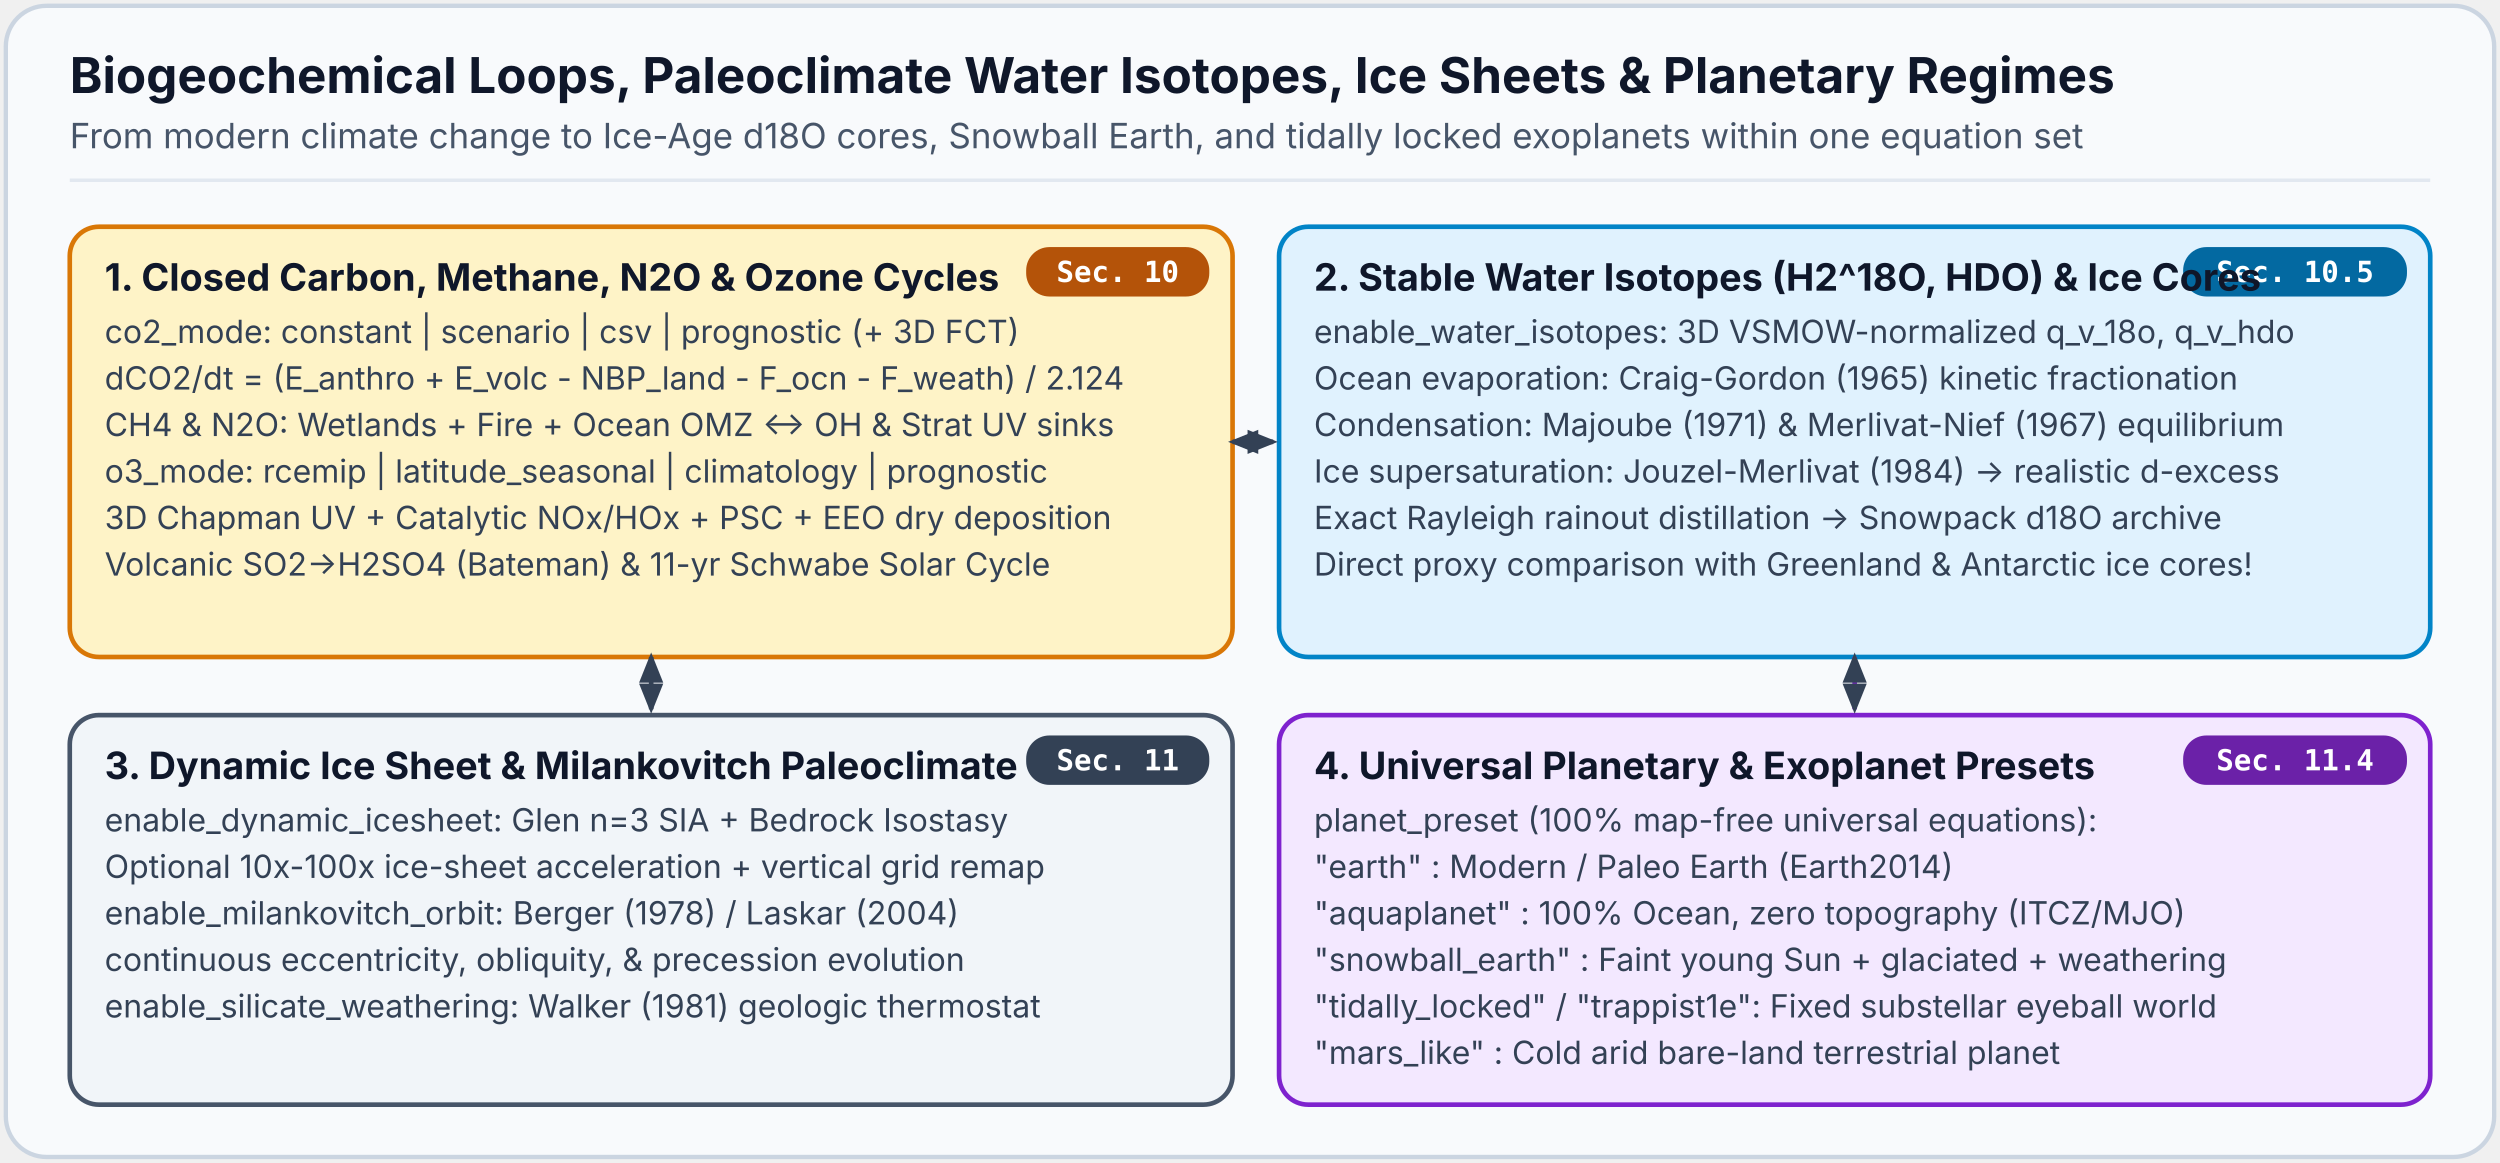
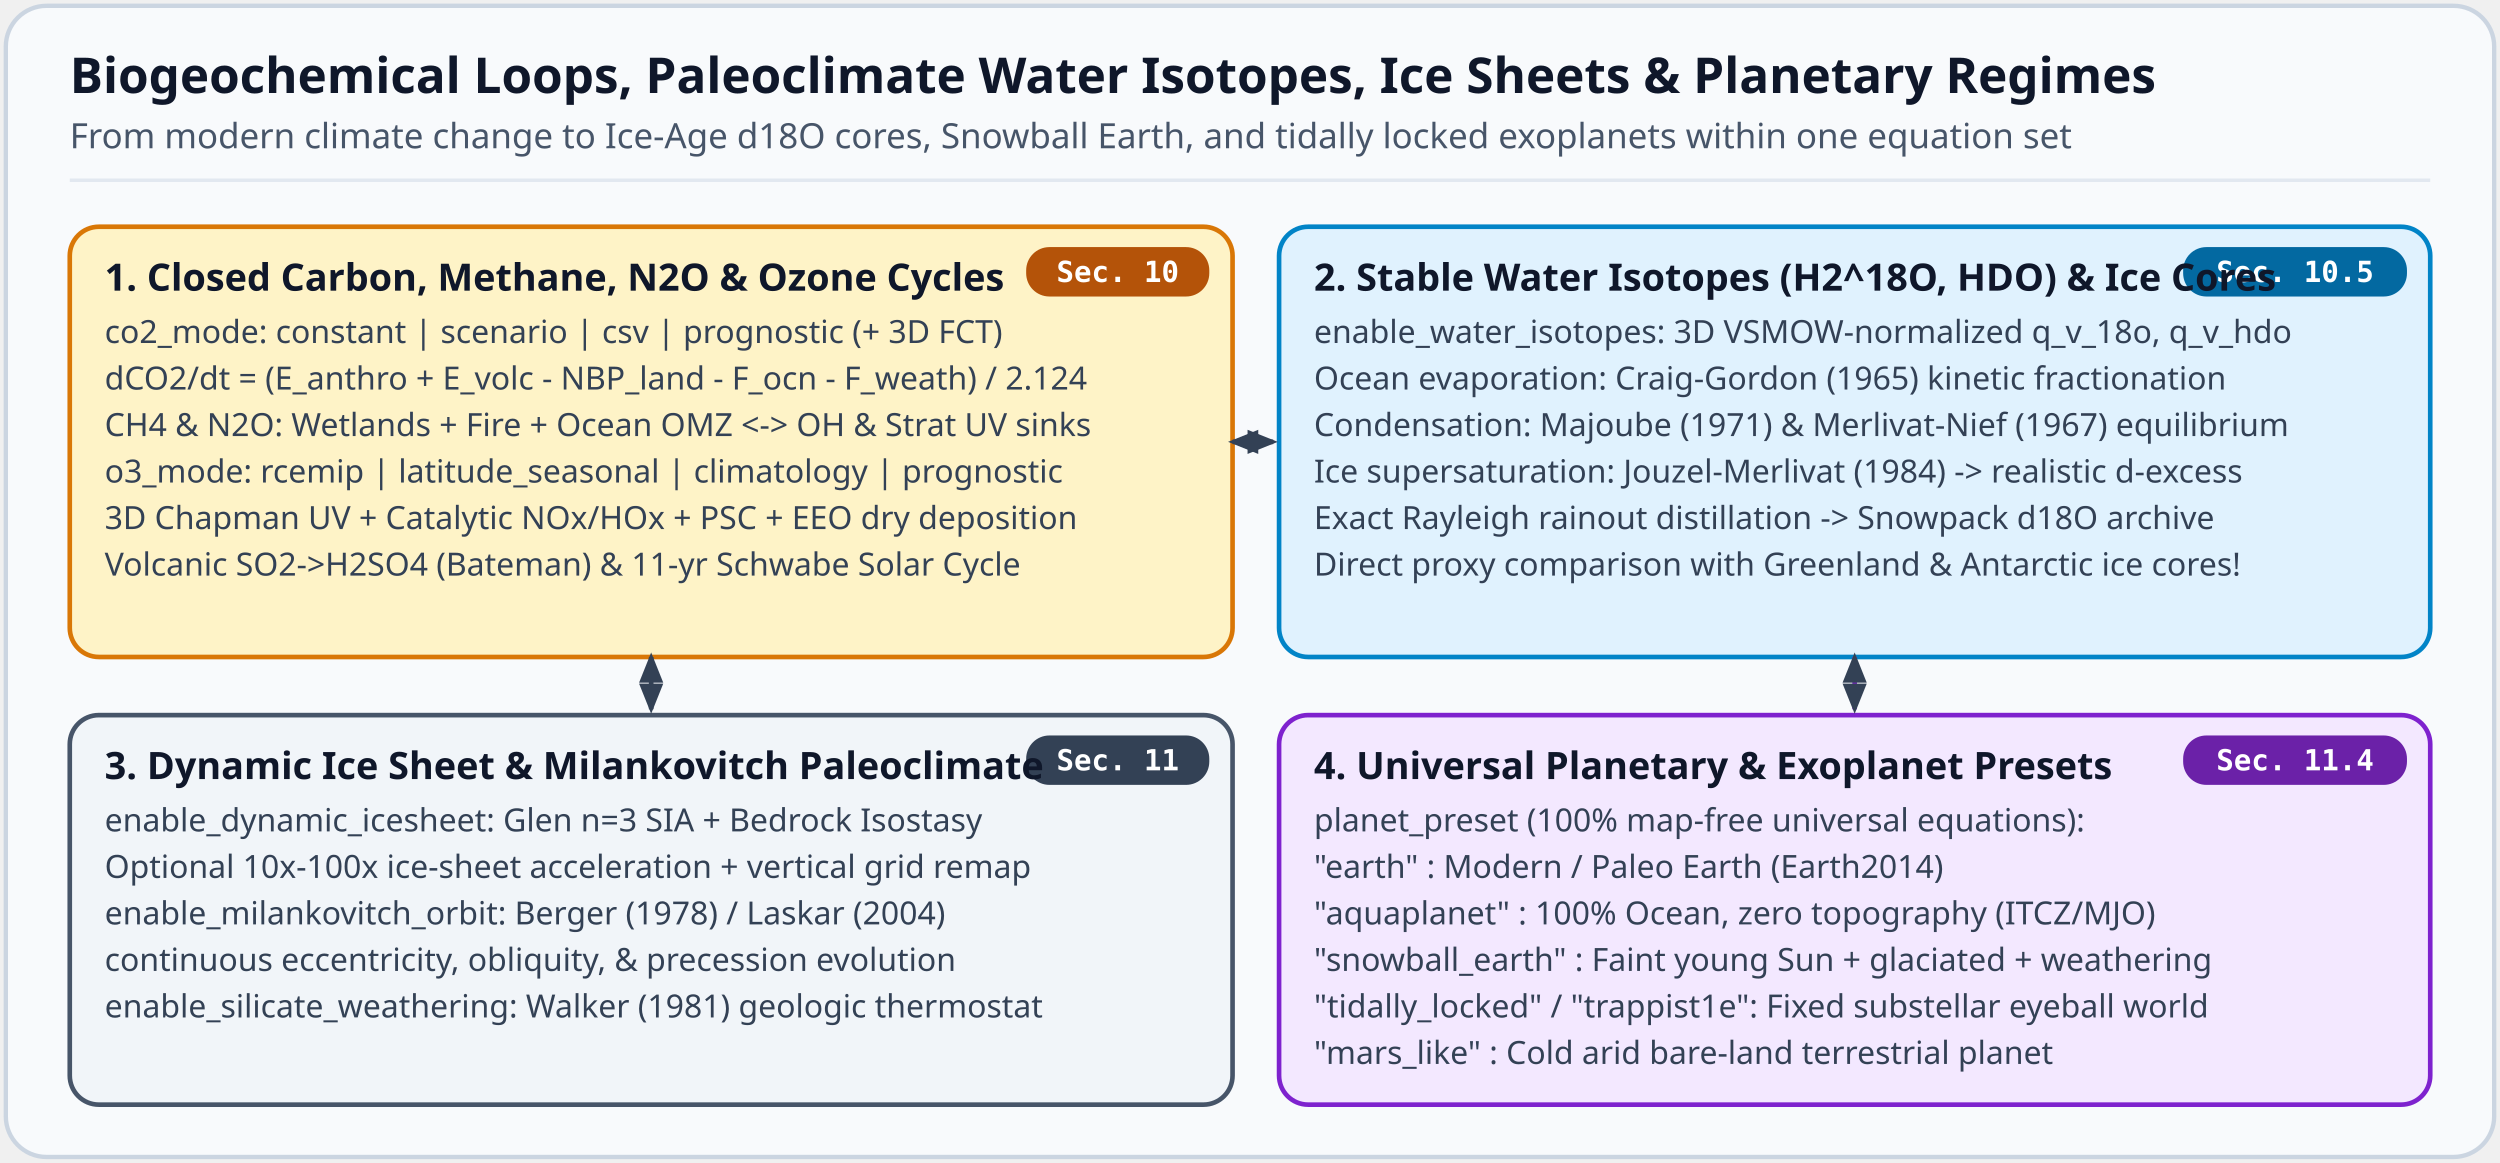
<svg xmlns="http://www.w3.org/2000/svg" viewBox="0 0 860 400" width="860" height="400" role="img" aria-label="Biogeochemical Loops, Paleoclimate Water Isotopes, Ice Sheets &amp; Planetary Regimes">
  <defs>
    <style>
      .bg { fill: #f8fafc; stroke: #cbd5e1; stroke-width: 1.5; rx: 14; }
-       .title { font: 700 17px -apple-system, BlinkMacSystemFont, "Segoe UI", "Hiragino Sans", sans-serif; fill: #0f172a; }
-       .sub { font: 400 12px -apple-system, BlinkMacSystemFont, "Segoe UI", "Hiragino Sans", sans-serif; fill: #475569; }
-       .box-t { font: 700 13px -apple-system, BlinkMacSystemFont, "Segoe UI", "Hiragino Sans", sans-serif; fill: #0f172a; }
-       .box-s { font: 400 11px -apple-system, BlinkMacSystemFont, "Segoe UI", "Hiragino Sans", sans-serif; fill: #334155; }
-       .mono { font: 600 11px ui-monospace, SFMono-Regular, Menlo, monospace; fill: #0f172a; }
-       .lbl { font: 600 11px -apple-system, BlinkMacSystemFont, "Segoe UI", "Hiragino Sans", sans-serif; fill: #1e293b; }
-       .badge { font: 700 10px ui-monospace, SFMono-Regular, Menlo, monospace; fill: #ffffff; }
+       .title { font: 700 17px "Noto Sans", "Noto Sans JP", "Hiragino Sans", sans-serif; fill: #0f172a; }
+       .sub { font: 400 12px "Noto Sans", "Noto Sans JP", "Hiragino Sans", sans-serif; fill: #475569; }
+       .box-t { font: 700 13px "Noto Sans", "Noto Sans JP", "Hiragino Sans", sans-serif; fill: #0f172a; }
+       .box-s { font: 400 11px "Noto Sans", "Noto Sans JP", "Hiragino Sans", sans-serif; fill: #334155; }
+       .mono { font: 600 11px "Source Code Pro", ui-monospace, SFMono-Regular, Menlo, monospace; fill: #0f172a; }
+       .lbl { font: 600 11px "Noto Sans", "Noto Sans JP", "Hiragino Sans", sans-serif; fill: #1e293b; }
+       .badge { font: 700 10px "Source Code Pro", ui-monospace, SFMono-Regular, Menlo, monospace; fill: #ffffff; }
    </style>
    <marker id="arr" viewBox="0 0 10 10" refX="8.5" refY="5" markerWidth="6.5" markerHeight="6.5" orient="auto-start-reverse">
      <path d="M 0 1 L 10 5 L 0 9 z" fill="#334155" />
    </marker>
    <marker id="arr-blue" viewBox="0 0 10 10" refX="8.5" refY="5" markerWidth="6.5" markerHeight="6.5" orient="auto-start-reverse">
      <path d="M 0 1 L 10 5 L 0 9 z" fill="#0284c7" />
    </marker>
    <marker id="arr-red" viewBox="0 0 10 10" refX="8.5" refY="5" markerWidth="6.5" markerHeight="6.5" orient="auto-start-reverse">
      <path d="M 0 1 L 10 5 L 0 9 z" fill="#dc2626" />
    </marker>
    <marker id="arr-green" viewBox="0 0 10 10" refX="8.5" refY="5" markerWidth="6.5" markerHeight="6.5" orient="auto-start-reverse">
      <path d="M 0 1 L 10 5 L 0 9 z" fill="#15803d" />
    </marker>
    <marker id="arr-amber" viewBox="0 0 10 10" refX="8.5" refY="5" markerWidth="6.5" markerHeight="6.5" orient="auto-start-reverse">
      <path d="M 0 1 L 10 5 L 0 9 z" fill="#d97706" />
    </marker>
  </defs>
  <rect class="bg" x="2" y="2" width="856" height="396" rx="14" />
  <text class="title" x="24" y="32">Biogeochemical Loops, Paleoclimate Water Isotopes, Ice Sheets &amp; Planetary Regimes</text>
  <text class="sub" x="24" y="51">From modern climate change to Ice-Age d18O cores, Snowball Earth, and tidally locked exoplanets within one equation set</text>
  <line x1="24" y1="62" x2="836" y2="62" stroke="#e2e8f0" stroke-width="1.2" />
  <rect x="24" y="78" width="400" height="148" rx="10" fill="#fef3c7" stroke="#d97706" stroke-width="1.6" />
  <rect x="353" y="85" width="63" height="17" rx="8" fill="#b45309" />
  <text class="badge" x="384.5" y="97" text-anchor="middle">Sec. 10</text>
  <text class="box-t" x="36" y="100">1. Closed Carbon, Methane, N2O &amp; Ozone Cycles</text>
  <text class="box-s" x="36" y="118">co2_mode: constant | scenario | csv | prognostic (+ 3D FCT)</text>
  <text class="box-s" x="36" y="134">  dCO2/dt = (E_anthro + E_volc - NBP_land - F_ocn - F_weath) / 2.124</text>
  <text class="box-s" x="36" y="150">CH4 &amp; N2O: Wetlands + Fire + Ocean OMZ &lt;-&gt; OH &amp; Strat UV sinks</text>
  <text class="box-s" x="36" y="166">o3_mode: rcemip | latitude_seasonal | climatology | prognostic</text>
  <text class="box-s" x="36" y="182">  3D Chapman UV + Catalytic NOx/HOx + PSC + EEO dry deposition</text>
  <text class="box-s" x="36" y="198">Volcanic SO2-&gt;H2SO4 (Bateman) &amp; 11-yr Schwabe Solar Cycle</text>
  <rect x="440" y="78" width="396" height="148" rx="10" fill="#e0f2fe" stroke="#0284c7" stroke-width="1.6" />
  <rect x="751" y="85" width="77" height="17" rx="8" fill="#0369a1" />
  <text class="badge" x="789.5" y="97" text-anchor="middle">Sec. 10.5</text>
  <text class="box-t" x="452" y="100">2. Stable Water Isotopes (H2^18O, HDO) &amp; Ice Cores</text>
  <text class="box-s" x="452" y="118">enable_water_isotopes: 3D VSMOW-normalized q_v_18o, q_v_hdo</text>
  <text class="box-s" x="452" y="134">Ocean evaporation: Craig-Gordon (1965) kinetic fractionation</text>
  <text class="box-s" x="452" y="150">Condensation: Majoube (1971) &amp; Merlivat-Nief (1967) equilibrium</text>
  <text class="box-s" x="452" y="166">Ice supersaturation: Jouzel-Merlivat (1984) -&gt; realistic d-excess</text>
  <text class="box-s" x="452" y="182">Exact Rayleigh rainout distillation -&gt; Snowpack d18O archive</text>
  <text class="box-s" x="452" y="198">Direct proxy comparison with Greenland &amp; Antarctic ice cores!</text>
  <rect x="24" y="246" width="400" height="134" rx="10" fill="#f1f5f9" stroke="#475569" stroke-width="1.6" />
  <rect x="353" y="253" width="63" height="17" rx="8" fill="#334155" />
  <text class="badge" x="384.5" y="265" text-anchor="middle">Sec. 11</text>
  <text class="box-t" x="36" y="268">3. Dynamic Ice Sheet &amp; Milankovitch Paleoclimate</text>
  <text class="box-s" x="36" y="286">enable_dynamic_icesheet: Glen n=3 SIA + Bedrock Isostasy</text>
  <text class="box-s" x="36" y="302">Optional 10x-100x ice-sheet acceleration + vertical grid remap</text>
  <text class="box-s" x="36" y="318">enable_milankovitch_orbit: Berger (1978) / Laskar (2004)</text>
  <text class="box-s" x="36" y="334">  continuous eccentricity, obliquity, &amp; precession evolution</text>
  <text class="box-s" x="36" y="350">enable_silicate_weathering: Walker (1981) geologic thermostat</text>
  <rect x="440" y="246" width="396" height="134" rx="10" fill="#f3e8ff" stroke="#7e22ce" stroke-width="1.6" />
  <rect x="751" y="253" width="77" height="17" rx="8" fill="#6b21a8" />
  <text class="badge" x="789.5" y="265" text-anchor="middle">Sec. 11.4</text>
  <text class="box-t" x="452" y="268">4. Universal Planetary &amp; Exoplanet Presets</text>
  <text class="box-s" x="452" y="286">planet_preset (100% map-free universal equations):</text>
  <text class="box-s" x="452" y="302">  "earth"           : Modern / Paleo Earth (Earth2014)</text>
  <text class="box-s" x="452" y="318">  "aquaplanet"      : 100% Ocean, zero topography (ITCZ/MJO)</text>
  <text class="box-s" x="452" y="334">  "snowball_earth"  : Faint young Sun + glaciated + weathering</text>
  <text class="box-s" x="452" y="350">  "tidally_locked" / "trappist1e": Fixed substellar eyeball world</text>
  <text class="box-s" x="452" y="366">  "mars_like"       : Cold arid bare-land terrestrial planet</text>
  <line x1="424" y1="152" x2="438" y2="152" stroke="#334155" stroke-width="1.6" marker-end="url(#arr)" marker-start="url(#arr)" />
  <line x1="224" y1="226" x2="224" y2="244" stroke="#334155" stroke-width="1.6" marker-end="url(#arr)" marker-start="url(#arr)" />
  <line x1="638" y1="226" x2="638" y2="244" stroke="#7e22ce" stroke-width="1.6" marker-end="url(#arr)" marker-start="url(#arr)" />
</svg>
